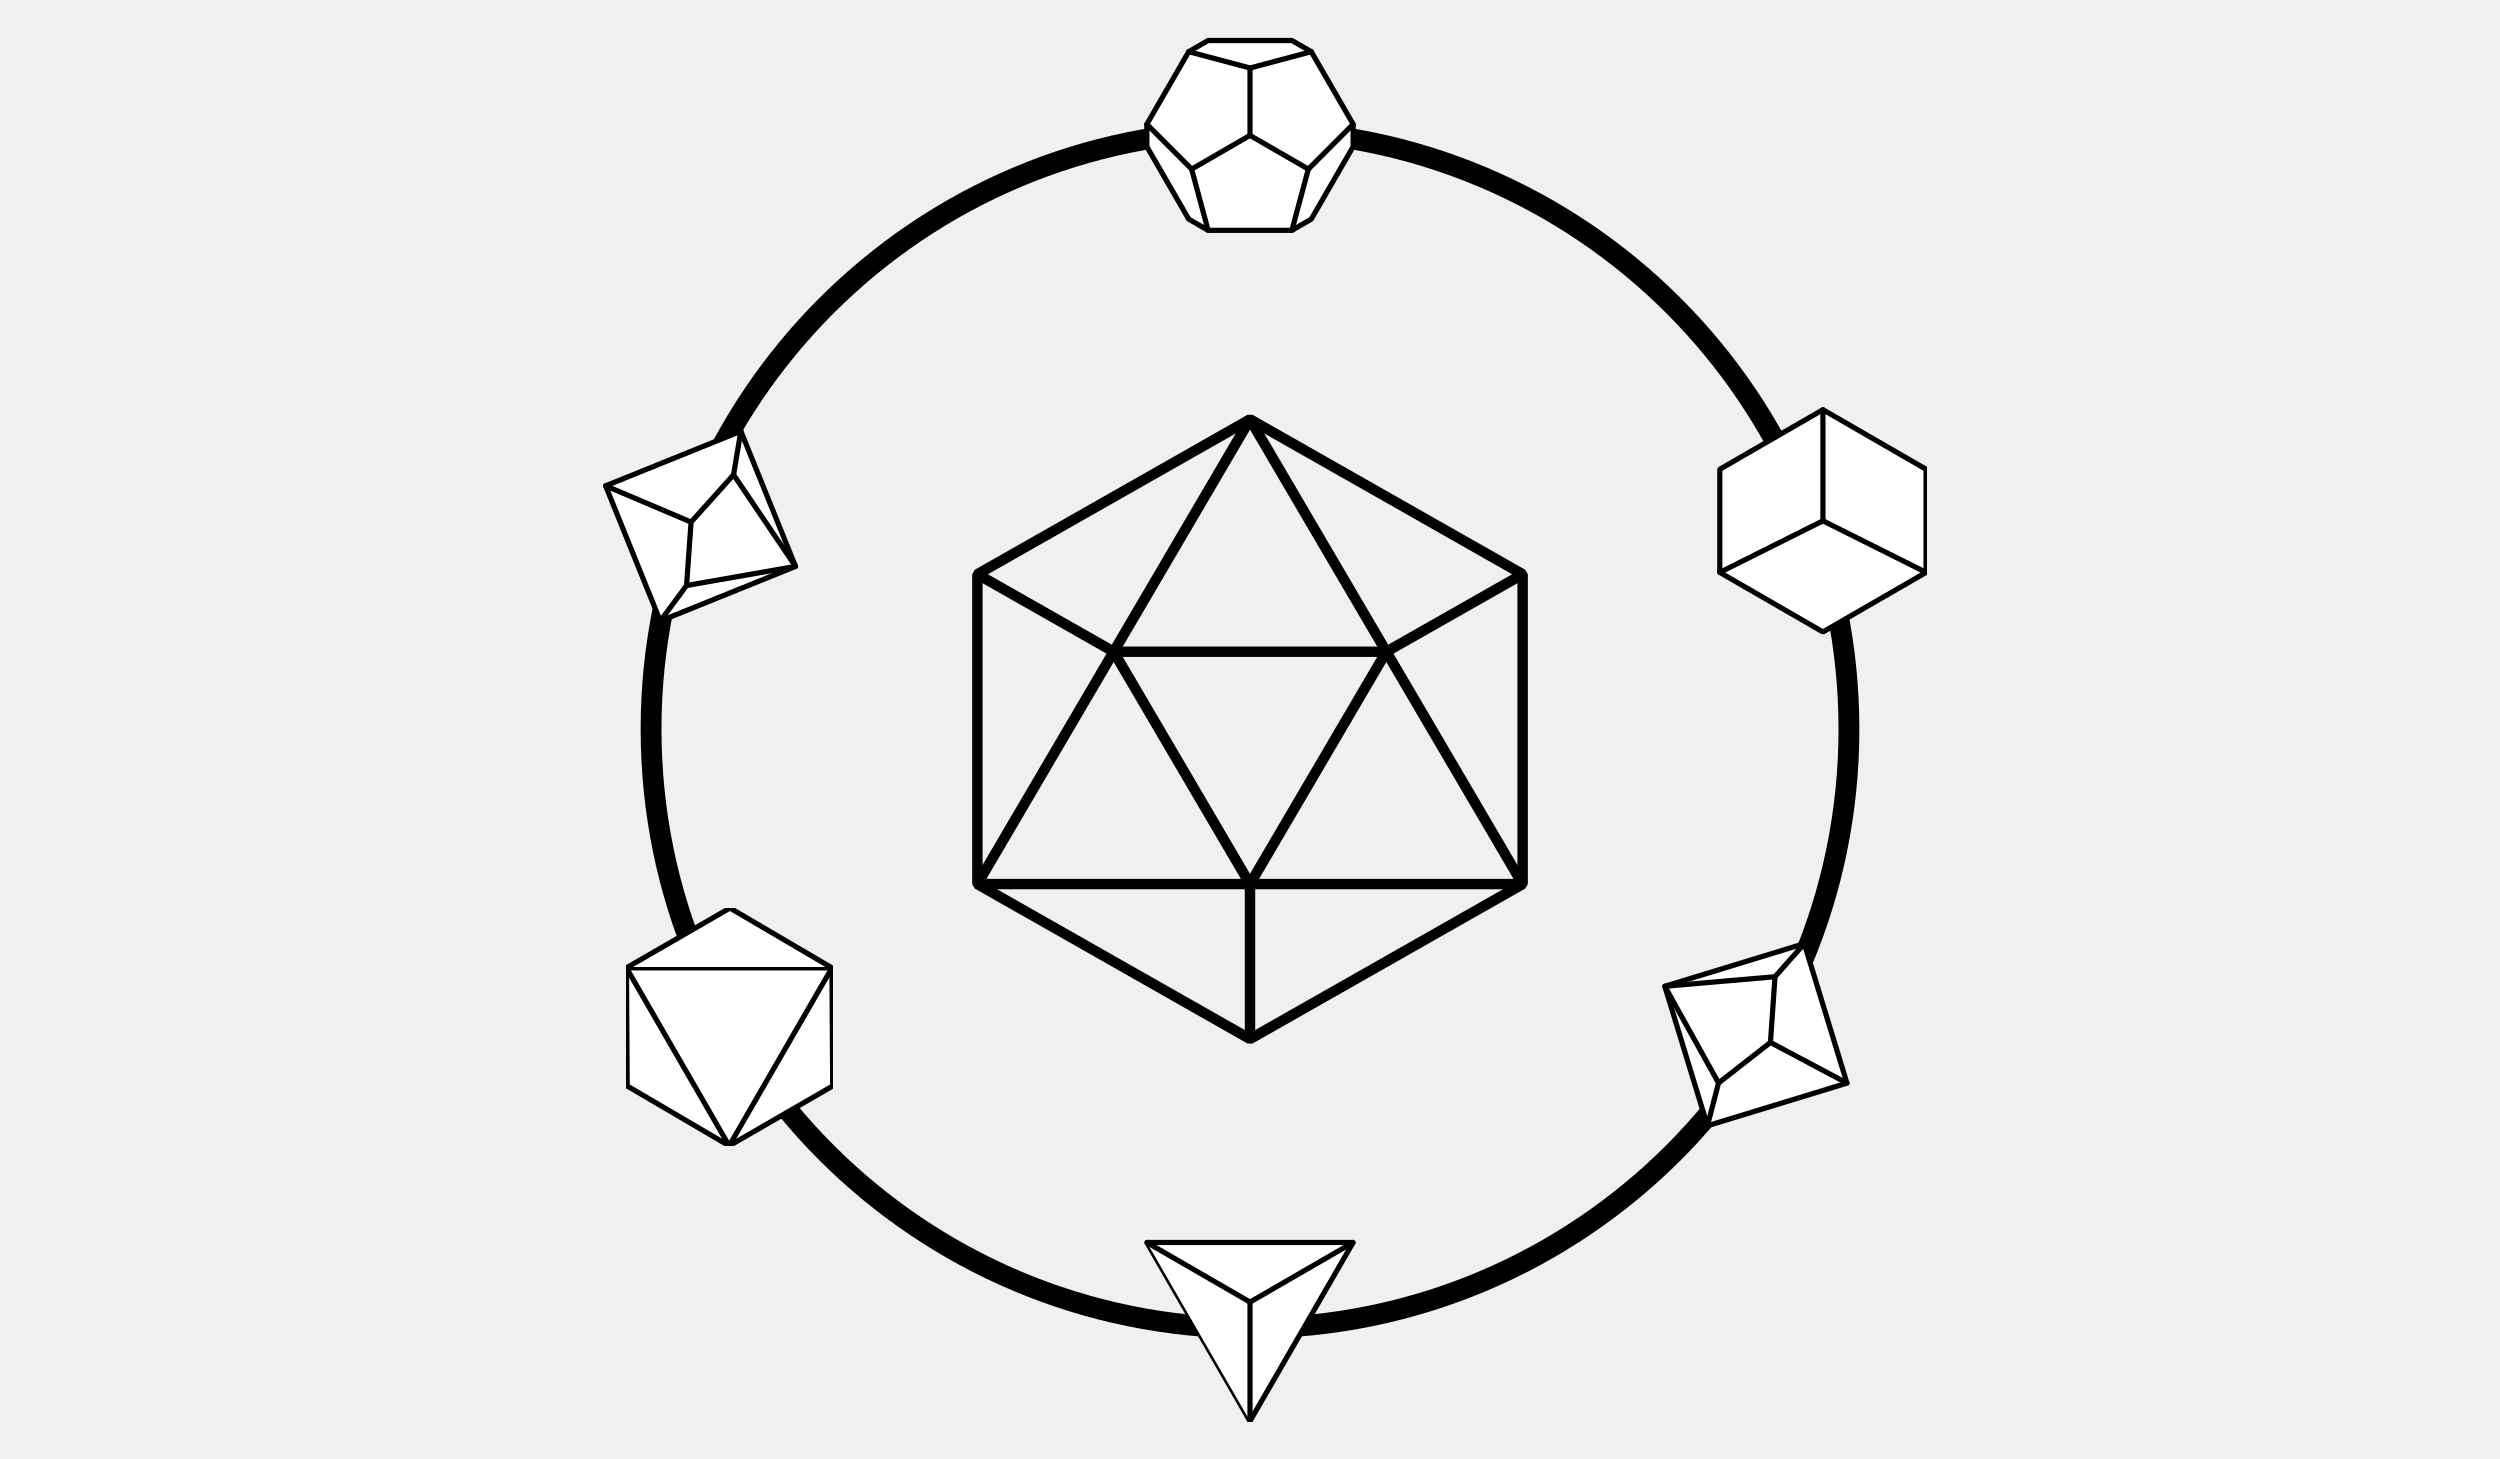
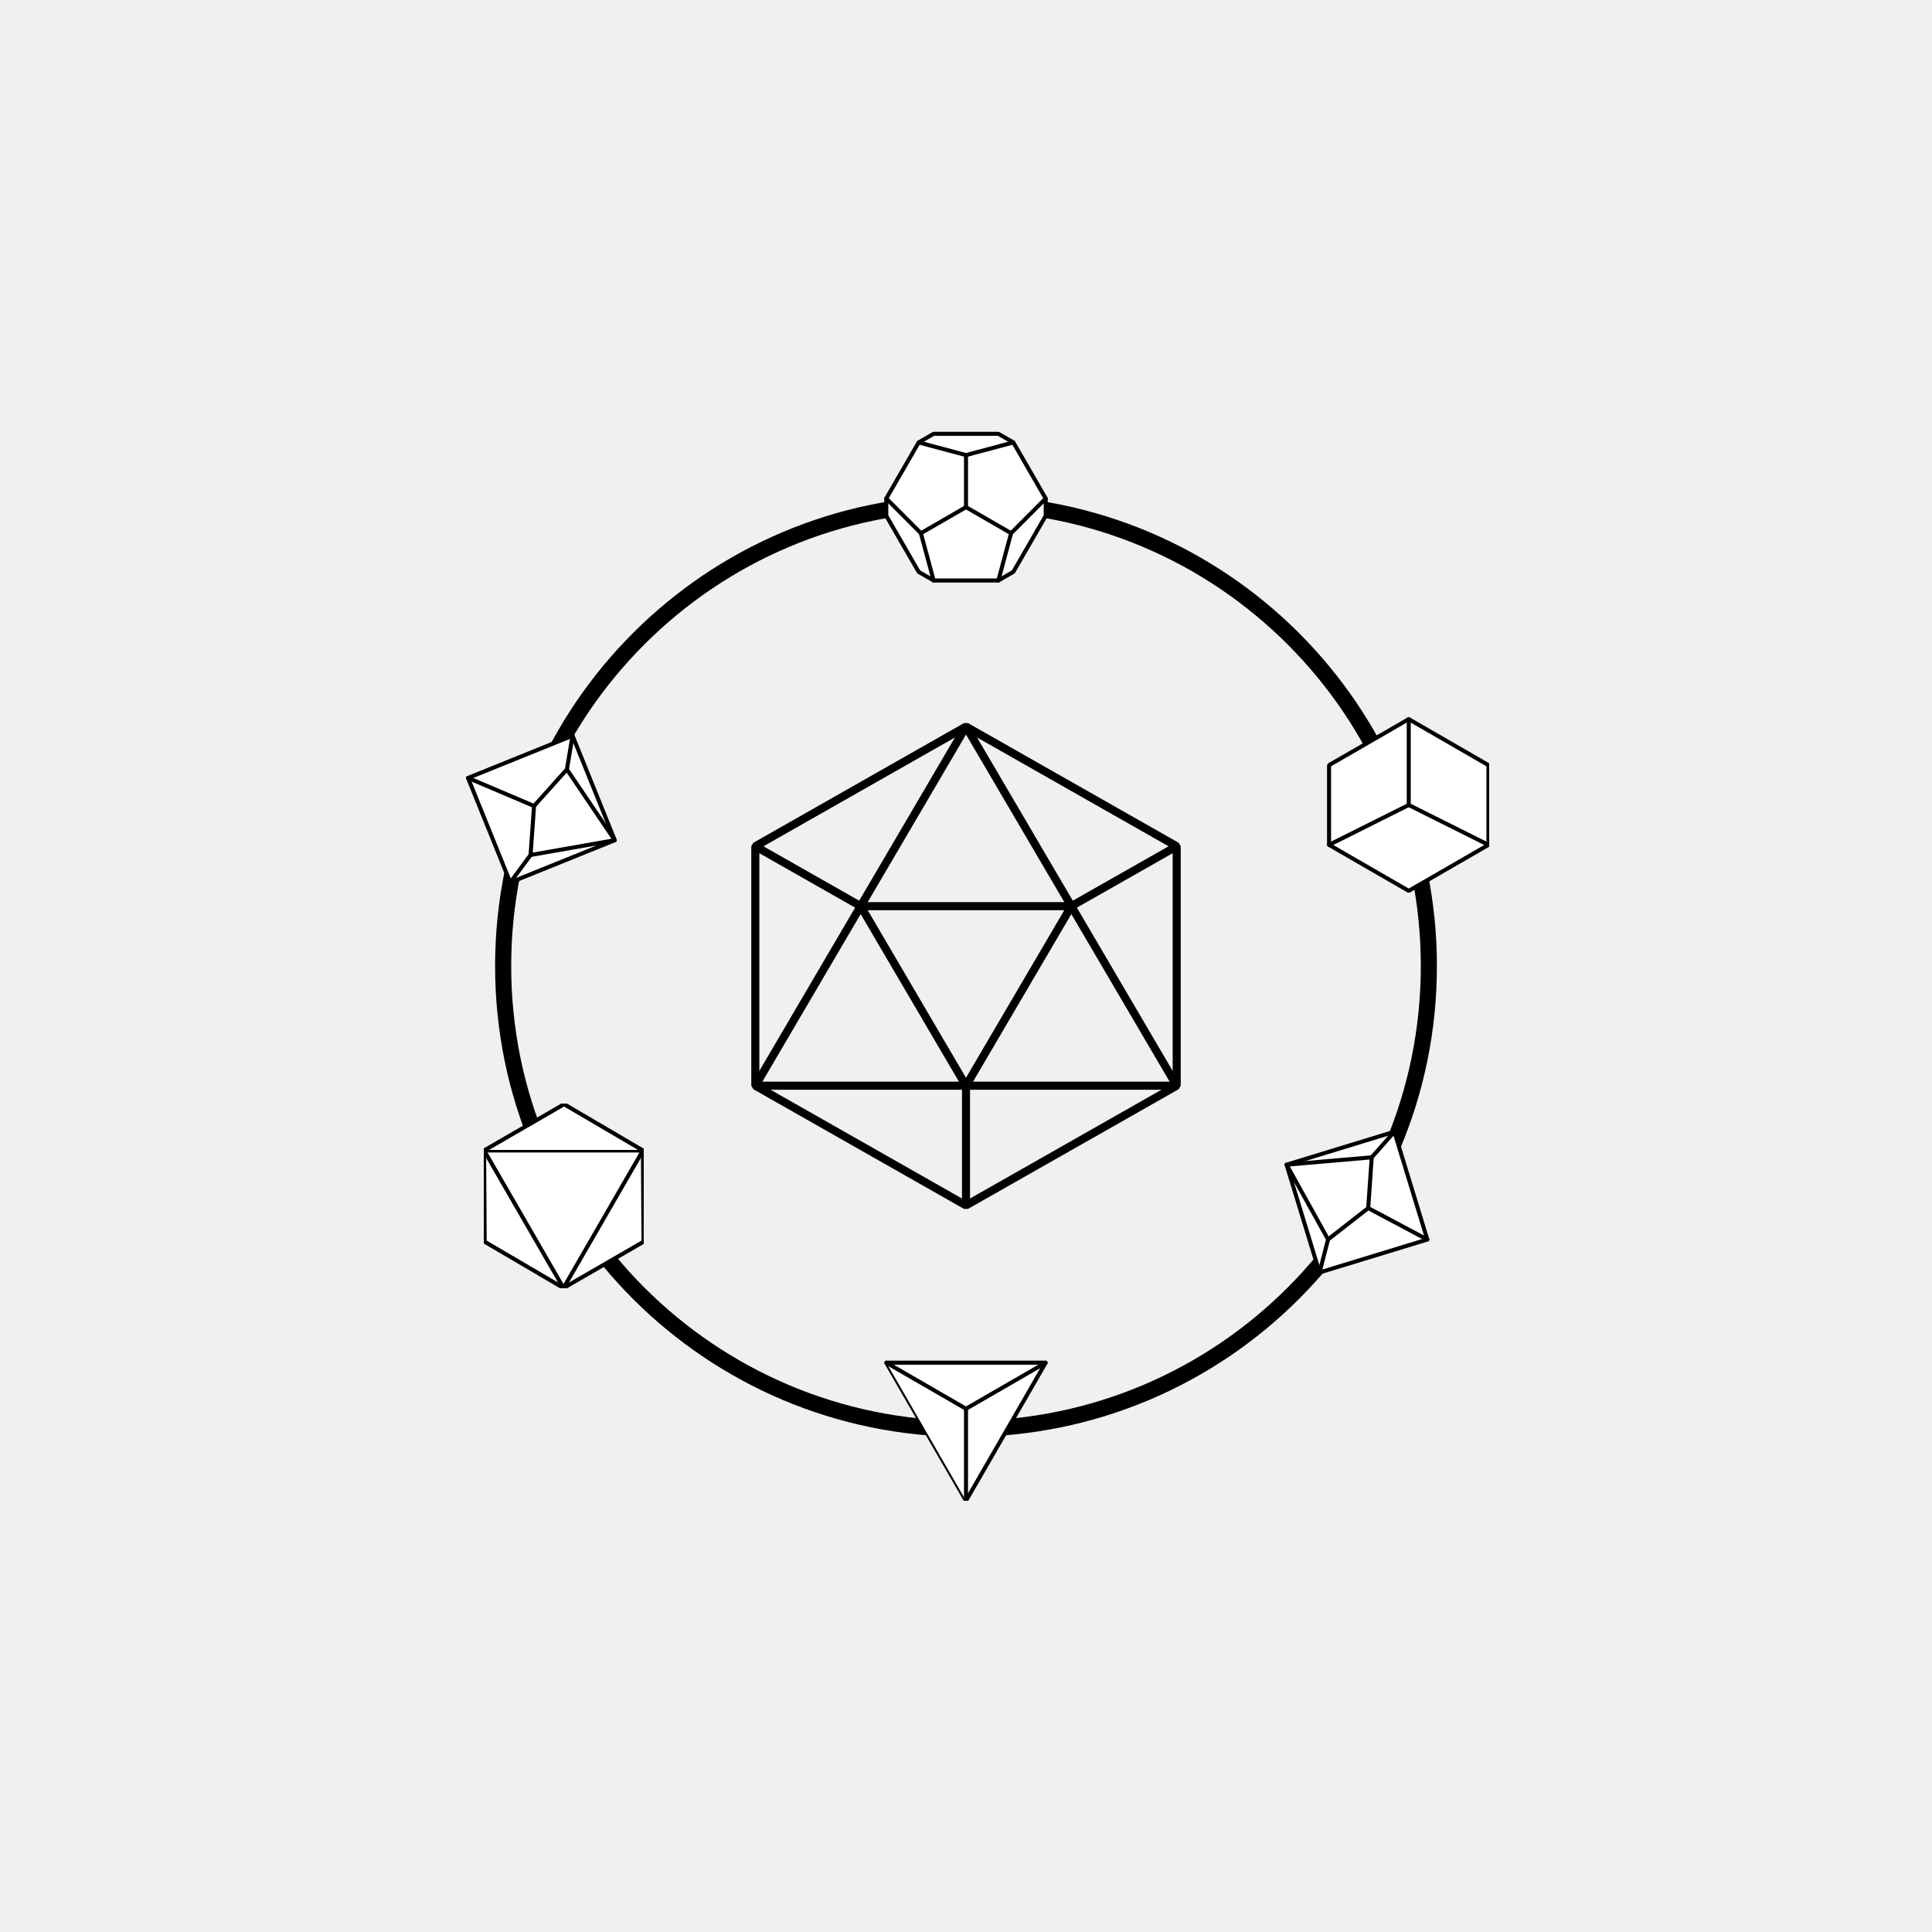
- <svg xmlns="http://www.w3.org/2000/svg" width="240mm" height="140mm" viewBox="0 0 240 140" version="1.1" id="svg8">
+ <svg xmlns="http://www.w3.org/2000/svg" width="140mm" height="140mm" viewBox="0 0 240 140" version="1.1" id="svg8">
  <defs id="defs2">
    <filter style="color-interpolation-filters:sRGB" id="filter1476" x="-3.0683756e-05" width="1" y="-2.9346054e-05" height="1">
      <feGaussianBlur stdDeviation="0.002" id="feGaussianBlur1478" />
    </filter>
  </defs>
  <g id="layer1" style="display:inline">
    <g id="layer6" transform="matrix(2.24817,0,0,2.24817,28.2959,-185.713)" style="fill:none;stroke:#000000;stroke-width:0.445;stroke-miterlimit:4;stroke-dasharray:none;stroke-opacity:1">
      <g id="g4836" transform="translate(29.14889,-170.0281)" style="fill:none;stroke:#000000;stroke-width:0.445;stroke-miterlimit:4;stroke-dasharray:none;stroke-opacity:1">
        <path id="path4777" d="m 0,277.156 11.642,-6.615 11.642,6.615 v 13.229 L 11.642,297 0,290.385 Z" style="fill:none;fill-rule:evenodd;stroke:#000000;stroke-width:0.445;stroke-linecap:round;stroke-linejoin:bevel;stroke-miterlimit:4;stroke-dasharray:none;stroke-opacity:1" />
        <path id="path4815" d="M 5.821,280.464 H 17.462 l -5.821,9.922 z" style="fill:none;fill-rule:evenodd;stroke:#000000;stroke-width:0.445;stroke-linecap:round;stroke-linejoin:bevel;stroke-miterlimit:4;stroke-dasharray:none;stroke-opacity:1" />
        <path id="path4817" d="M 11.642,270.542 0,290.385 h 23.283 z" style="fill:none;fill-rule:evenodd;stroke:#000000;stroke-width:0.445;stroke-linecap:round;stroke-linejoin:bevel;stroke-miterlimit:4;stroke-dasharray:none;stroke-opacity:1" />
        <path id="path4819" d="M 5.821,280.464 0,277.156" style="fill:none;fill-rule:evenodd;stroke:#000000;stroke-width:0.445;stroke-linecap:butt;stroke-linejoin:miter;stroke-miterlimit:4;stroke-dasharray:none;stroke-opacity:1" />
        <path id="path4821" d="m 17.462,280.464 5.821,-3.307" style="fill:none;fill-rule:evenodd;stroke:#000000;stroke-width:0.445;stroke-linecap:butt;stroke-linejoin:miter;stroke-miterlimit:4;stroke-dasharray:none;stroke-opacity:1" />
        <path id="path4823" d="M 11.642,290.385 V 297" style="fill:none;fill-rule:evenodd;stroke:#000000;stroke-width:0.445;stroke-linecap:butt;stroke-linejoin:miter;stroke-miterlimit:4;stroke-dasharray:none;stroke-opacity:1" />
      </g>
    </g>
    <ellipse style="fill:none;stroke:#000000;stroke-width:2;stroke-miterlimit:4;stroke-dasharray:none;stroke-opacity:1" id="path1036" cx="120" cy="70" ry="57.498" rx="57.498" />
    <g id="layer7" style="display:inline;filter:url(#filter1476)">
      <g id="layer4" style="display:inline;fill:#ffffff;fill-opacity:1;stroke-width:0.668;stroke-miterlimit:4;stroke-dasharray:none" transform="matrix(-0.2924315,0.6889255,-0.6889255,-0.2924315,133.5276,45.47302)">
        <g id="g4869" transform="translate(27.56139,-204.8879)" style="fill:#ffffff;fill-opacity:1;stroke-width:0.668;stroke-miterlimit:4;stroke-dasharray:none">
          <path id="path4619" d="M 26.458,283.771 13.229,270.542 0,283.771 13.229,297 Z" style="fill:#ffffff;fill-opacity:1;fill-rule:evenodd;stroke:#000000;stroke-width:0.668;stroke-linecap:round;stroke-linejoin:round;stroke-opacity:1;stroke-miterlimit:4;stroke-dasharray:none" />
          <path id="path4621" d="m 5.512,282.448 7.717,-11.906 7.717,11.906" style="fill:#ffffff;fill-opacity:1;fill-rule:evenodd;stroke:#000000;stroke-width:0.668;stroke-linecap:round;stroke-linejoin:round;stroke-opacity:1;stroke-miterlimit:4;stroke-dasharray:none" />
          <path id="path4623" d="M 13.229,285.094 V 297" style="fill:#ffffff;fill-opacity:1;fill-rule:evenodd;stroke:#000000;stroke-width:0.668;stroke-linecap:round;stroke-linejoin:round;stroke-opacity:1;stroke-miterlimit:4;stroke-dasharray:none" />
        </g>
      </g>
      <g id="g2188">
        <g id="g1138" style="display:inline;fill:#ffffff;fill-opacity:1;stroke-width:0.5;stroke-miterlimit:4;stroke-dasharray:none" transform="translate(4.8652056e-7,-5)">
          <g id="layer1-4" style="display:inline;fill:#ffffff;fill-opacity:1;stroke-width:0.668;stroke-miterlimit:4;stroke-dasharray:none" transform="matrix(0.7484213,0,0,0.7484213,89.47148,99.89679)">
            <g id="g4886" transform="translate(27.56139,-241.5113)" style="fill:#ffffff;fill-opacity:1;stroke-width:0.668;stroke-miterlimit:4;stroke-dasharray:none">
              <path id="path4518" d="M 0,274.087 H 26.458 L 13.229,297 Z" style="fill:#ffffff;fill-rule:evenodd;stroke:#000000;stroke-width:0.668;stroke-linecap:round;stroke-linejoin:bevel;stroke-miterlimit:4;stroke-dasharray:none;stroke-opacity:1;fill-opacity:1" />
              <path id="path4520" d="m 0,274.087 13.229,7.646 V 297" style="fill:#ffffff;fill-rule:evenodd;stroke:#000000;stroke-width:0.668;stroke-linecap:round;stroke-linejoin:round;stroke-opacity:1;fill-opacity:1;stroke-miterlimit:4;stroke-dasharray:none" />
              <path id="path4522" d="m 13.229,281.734 13.229,-7.646" style="fill:#ffffff;fill-rule:evenodd;stroke:#000000;stroke-width:0.668;stroke-linecap:round;stroke-linejoin:miter;stroke-opacity:1;fill-opacity:1;stroke-miterlimit:4;stroke-dasharray:none" />
            </g>
          </g>
        </g>
      </g>
      <g id="g1125" style="display:inline;fill:#ffffff;fill-opacity:1;stroke-width:0.5;stroke-miterlimit:4;stroke-dasharray:none" transform="translate(5.000004)">
        <g id="layer2" style="display:inline;fill:#ffffff;fill-opacity:1;stroke-width:0.668;stroke-miterlimit:4;stroke-dasharray:none" transform="matrix(0.7484213,0,0,0.7484213,116.2984,17.04526)">
          <g id="g4881" transform="translate(58.52403,-238.7152)" style="fill:#ffffff;fill-opacity:1;stroke-width:0.668;stroke-miterlimit:4;stroke-dasharray:none">
            <path id="path4545" d="m 13.229,297 13.229,-7.638 V 276.133 L 13.229,268.495 0,276.133 v 13.229 z" style="fill:#ffffff;fill-rule:evenodd;stroke:#000000;stroke-width:0.668;stroke-linecap:round;stroke-linejoin:bevel;stroke-opacity:1;fill-opacity:1;stroke-miterlimit:4;stroke-dasharray:none" />
            <path id="path4547" d="m 13.229,268.495 v 14.252 L 0,289.362" style="fill:#ffffff;fill-rule:evenodd;stroke:#000000;stroke-width:0.668;stroke-linecap:round;stroke-linejoin:bevel;stroke-opacity:1;fill-opacity:1;stroke-miterlimit:4;stroke-dasharray:none" />
            <path id="path4549" d="m 13.229,282.748 13.229,6.615" style="fill:#ffffff;fill-rule:evenodd;stroke:#000000;stroke-width:0.668;stroke-linecap:round;stroke-linejoin:bevel;stroke-opacity:1;fill-opacity:1;stroke-miterlimit:4;stroke-dasharray:none" />
          </g>
        </g>
      </g>
    </g>
  </g>
  <g id="layer10">
    <g id="g2173" style="stroke-width:0.5;stroke-miterlimit:4;stroke-dasharray:none">
      <g id="g4643" style="display:inline;filter:url(#filter1476);fill:#ffffff;fill-opacity:1;stroke-width:0.668;stroke-miterlimit:4;stroke-dasharray:none" transform="matrix(0.3513625,-0.6608168,0.6608168,0.3513625,91.22571,119.0297)">
        <g id="g1463" style="fill:#ffffff;fill-opacity:1;stroke-width:0.668;stroke-miterlimit:4;stroke-dasharray:none">
          <path style="fill:#ffffff;fill-opacity:1;fill-rule:evenodd;stroke:#000000;stroke-width:0.668;stroke-linecap:round;stroke-linejoin:round;stroke-opacity:1;stroke-miterlimit:4;stroke-dasharray:none" d="M 84.982,78.883 71.753,65.654 58.524,78.883 71.753,92.112 Z" id="path4633" />
          <path style="fill:#ffffff;fill-opacity:1;fill-rule:evenodd;stroke:#000000;stroke-width:0.668;stroke-linecap:round;stroke-linejoin:round;stroke-opacity:1;stroke-miterlimit:4;stroke-dasharray:none" d="m 64.036,77.56 7.717,-11.906 7.717,11.906 v 0" id="path4635" />
          <path style="fill:#ffffff;fill-opacity:1;fill-rule:evenodd;stroke:#000000;stroke-width:0.668;stroke-linecap:round;stroke-linejoin:round;stroke-opacity:1;stroke-miterlimit:4;stroke-dasharray:none" d="m 71.753,81 v 11.113" id="path4637" />
        </g>
      </g>
      <path style="display:inline;fill:#ffffff;fill-opacity:1;fill-rule:evenodd;stroke:#000000;stroke-width:0.668;stroke-linecap:round;stroke-linejoin:round;stroke-opacity:1;stroke-miterlimit:4;stroke-dasharray:none" d="m 58.524,78.883 5.512,-1.323 7.717,3.44 7.717,-3.44 5.512,1.323" id="path4629" transform="matrix(0.3513625,-0.6608168,0.6608168,0.3513625,91.22571,119.0297)" />
    </g>
    <g id="g2180" style="stroke-width:0.5;stroke-miterlimit:4;stroke-dasharray:none">
      <g id="g1131" style="display:inline;filter:url(#filter1476);fill:#ffffff;fill-opacity:1;stroke-width:0.5;stroke-miterlimit:4;stroke-dasharray:none">
        <path id="path4600" d="m 60.136,92.915 9.939,-5.744 9.79,5.744 0.074,11.34 -9.939,5.744 -9.79,-5.744 z" style="fill:#ffffff;fill-opacity:1;fill-rule:evenodd;stroke:#000000;stroke-width:0.5;stroke-linecap:round;stroke-linejoin:round;stroke-opacity:1;stroke-miterlimit:4;stroke-dasharray:none" />
      </g>
      <path id="path4518-3" d="M 60.136,92.915 H 79.864 L 70,110 Z" style="display:inline;filter:url(#filter1476);fill:none;fill-opacity:1;fill-rule:evenodd;stroke:#000000;stroke-width:0.5;stroke-linecap:round;stroke-linejoin:bevel;stroke-miterlimit:4;stroke-dasharray:none;stroke-opacity:1" />
    </g>
    <path id="path4603" d="m 0,283.771 5.512,-1.323 7.717,2.646 7.717,-2.646 5.512,1.323" style="display:inline;filter:url(#filter1476);fill:none;fill-opacity:1;fill-rule:evenodd;stroke:#000000;stroke-width:0.668;stroke-linecap:round;stroke-linejoin:round;stroke-opacity:1;stroke-miterlimit:4;stroke-dasharray:none" transform="matrix(-0.2924315,0.6889255,-0.6889255,-0.2924315,266.6203,124.3764)" />
    <g id="g2160" transform="matrix(0.7409819,0,0,0.7409819,41.65522,35.79379)" style="stroke-width:0.675;stroke-miterlimit:4;stroke-dasharray:none">
      <g id="layer5" style="display:inline;fill:#ffffff;fill-opacity:1;stroke-width:0.675;stroke-miterlimit:4;stroke-dasharray:none" transform="translate(3.015201,-109.6445)">
        <path id="path4756" d="m 116.079,77.433 v 2.9 l -5.426,9.398 -2.512,1.45 H 97.29 l -2.512,-1.45 -5.426,-9.398 v -2.9 l 5.426,-9.398 2.512,-1.45 h 10.852 l 2.512,1.45 z" style="fill:#ffffff;fill-opacity:1;fill-rule:evenodd;stroke:#000000;stroke-width:0.675;stroke-linecap:round;stroke-linejoin:round;stroke-opacity:1;stroke-miterlimit:4;stroke-dasharray:none" />
      </g>
      <path id="path4678" d="m 105.731,-30.762 v -8.731" style="fill:none;fill-opacity:1;fill-rule:evenodd;stroke:#000000;stroke-width:0.675;stroke-linecap:round;stroke-linejoin:round;stroke-opacity:1;stroke-miterlimit:4;stroke-dasharray:none" />
      <path id="path4680" d="m 97.794,-41.61 7.938,2.117 7.938,-2.117" style="fill:none;fill-opacity:1;fill-rule:evenodd;stroke:#000000;stroke-width:0.675;stroke-linecap:round;stroke-linejoin:round;stroke-opacity:1;stroke-miterlimit:4;stroke-dasharray:none" />
      <path style="fill:none;fill-opacity:1;fill-rule:evenodd;stroke:#000000;stroke-width:0.675;stroke-linecap:round;stroke-linejoin:round;stroke-opacity:1;stroke-miterlimit:4;stroke-dasharray:none" d="m 105.731,-30.762 7.561,4.366" id="path4740" />
      <path style="fill:none;fill-opacity:1;fill-rule:evenodd;stroke:#000000;stroke-width:0.675;stroke-linecap:round;stroke-linejoin:round;stroke-opacity:1;stroke-miterlimit:4;stroke-dasharray:none" d="m 119.094,-32.212 -5.802,5.816 -2.136,7.932" id="path4742" />
      <path style="fill:none;fill-opacity:1;fill-rule:evenodd;stroke:#000000;stroke-width:0.675;stroke-linecap:round;stroke-linejoin:round;stroke-opacity:1;stroke-miterlimit:4;stroke-dasharray:none" d="m 105.731,-30.762 -7.561,4.366" id="path4744" />
      <path style="fill:none;fill-opacity:1;fill-rule:evenodd;stroke:#000000;stroke-width:0.675;stroke-linecap:round;stroke-linejoin:round;stroke-opacity:1;stroke-miterlimit:4;stroke-dasharray:none" d="m 100.305,-18.464 -2.136,-7.932 -5.802,-5.816" id="path4746" />
    </g>
  </g>
</svg>
